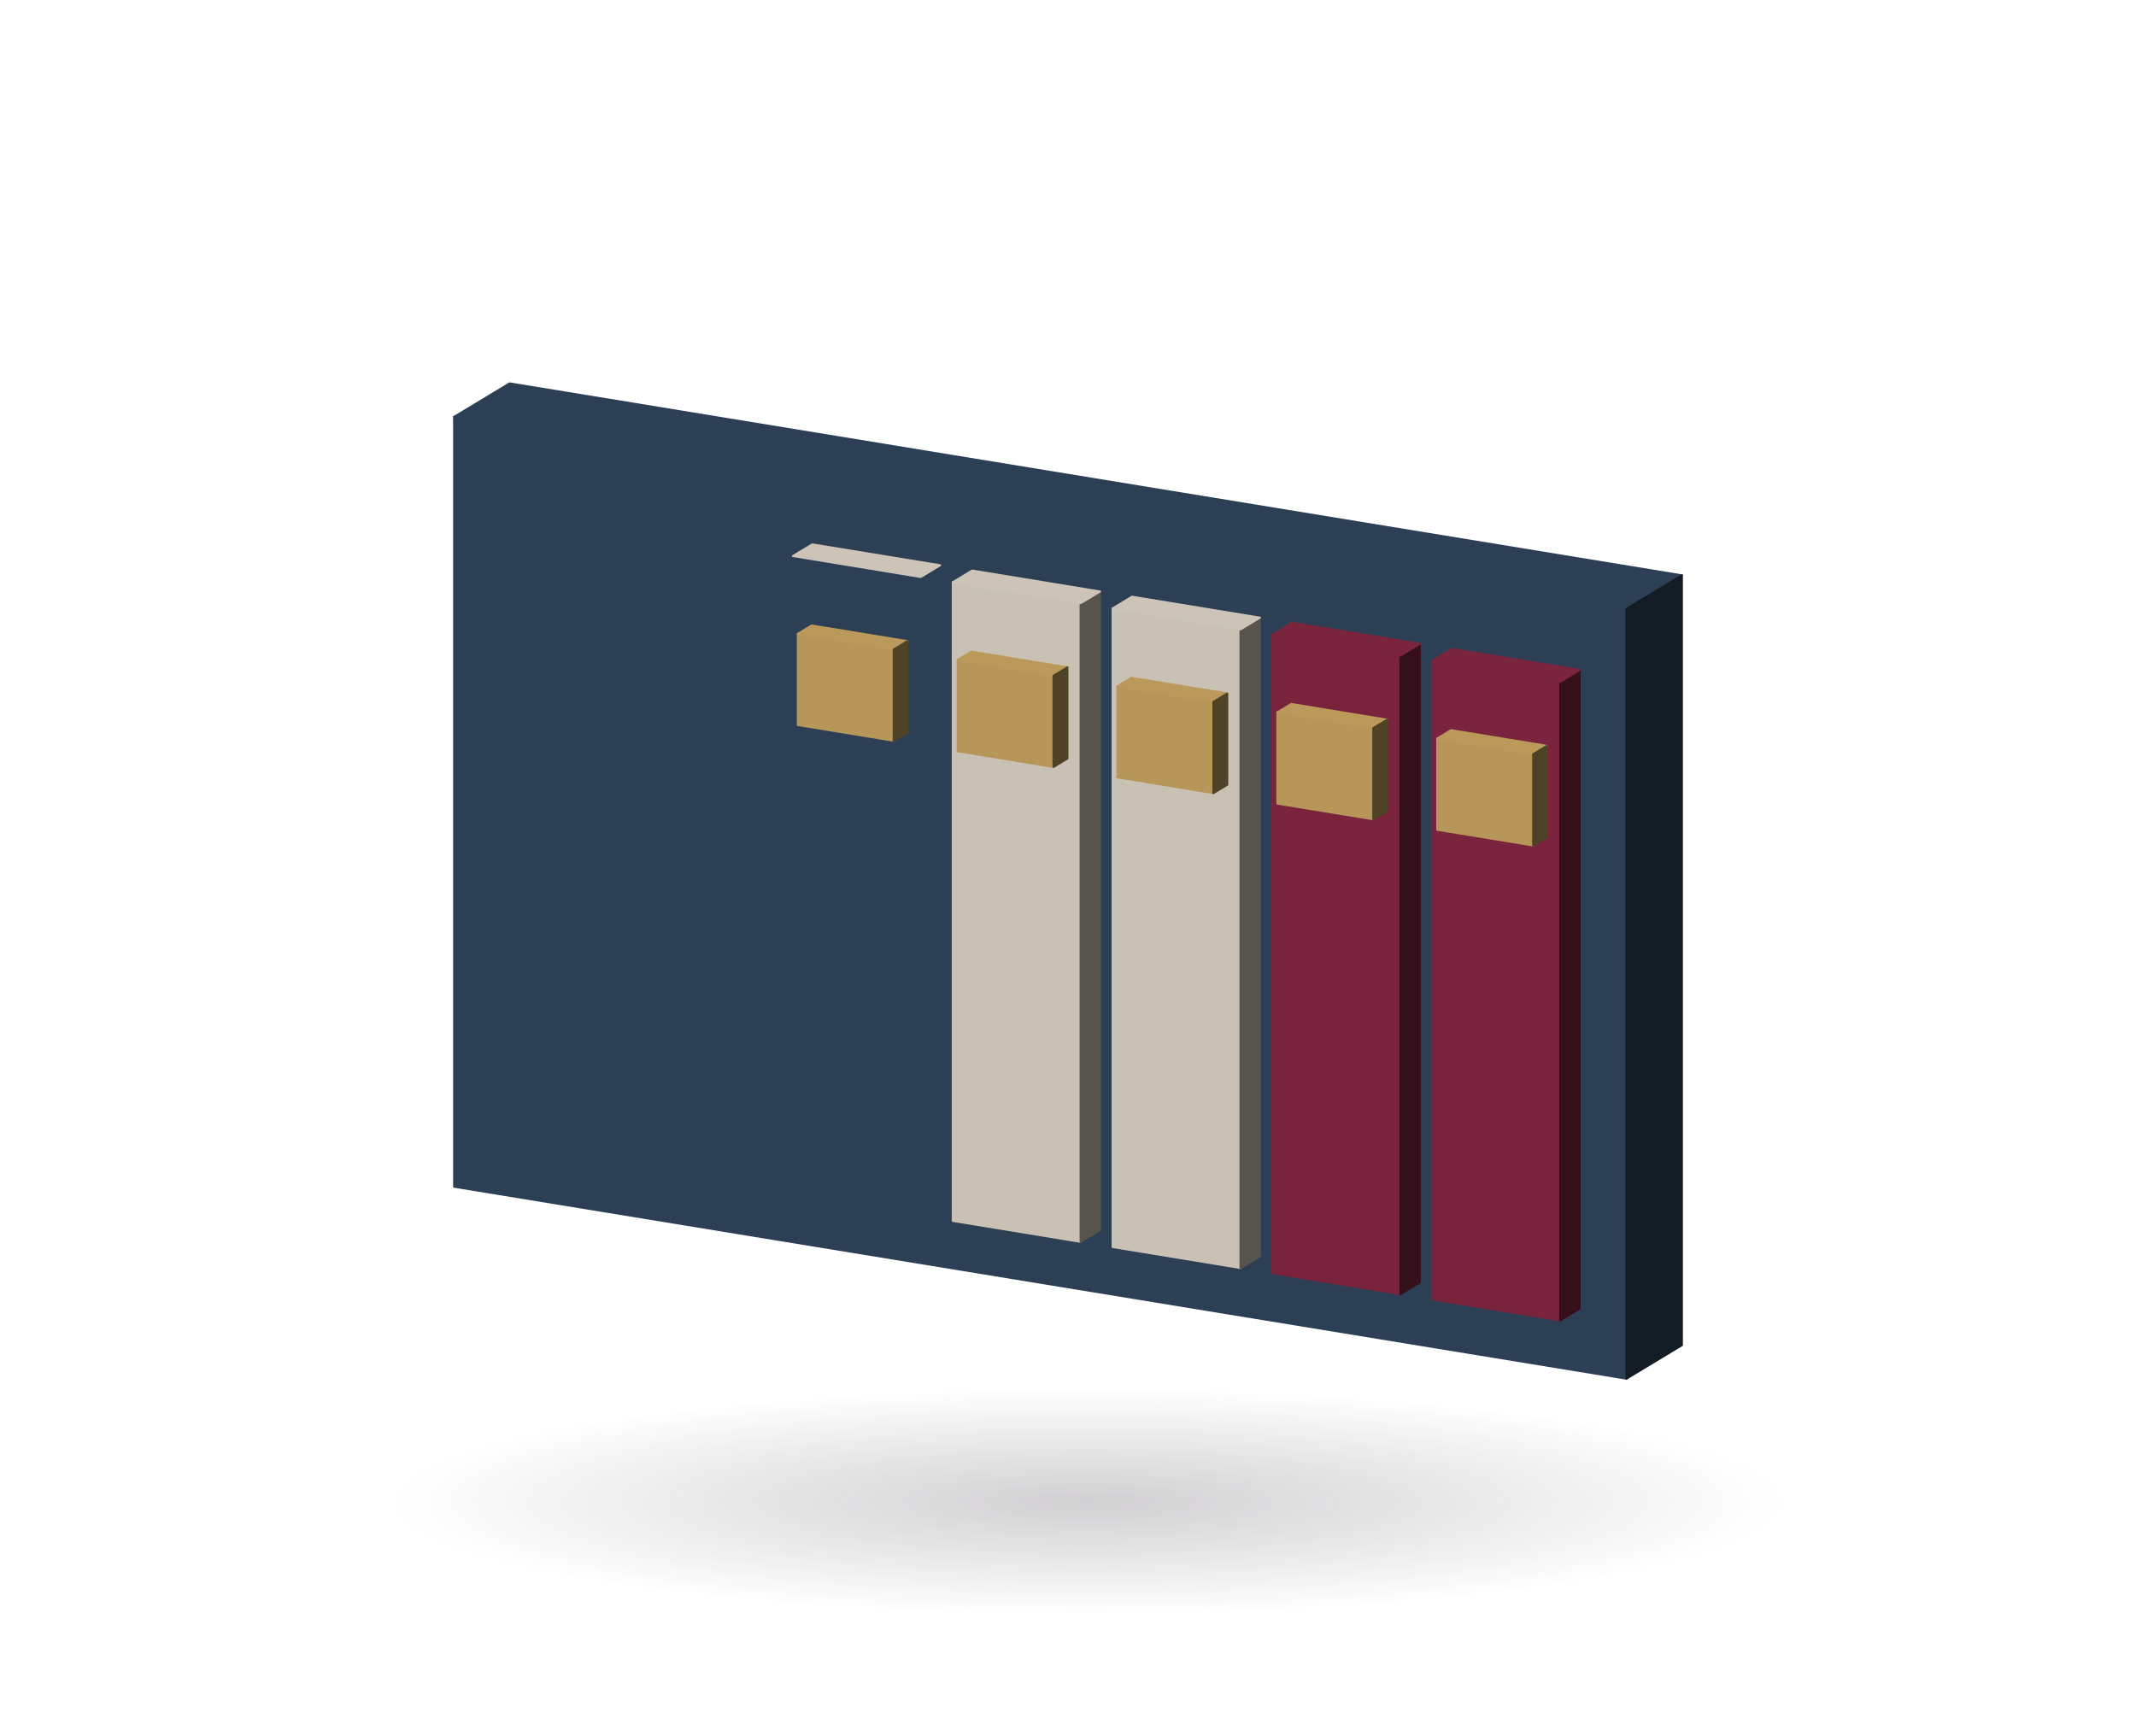
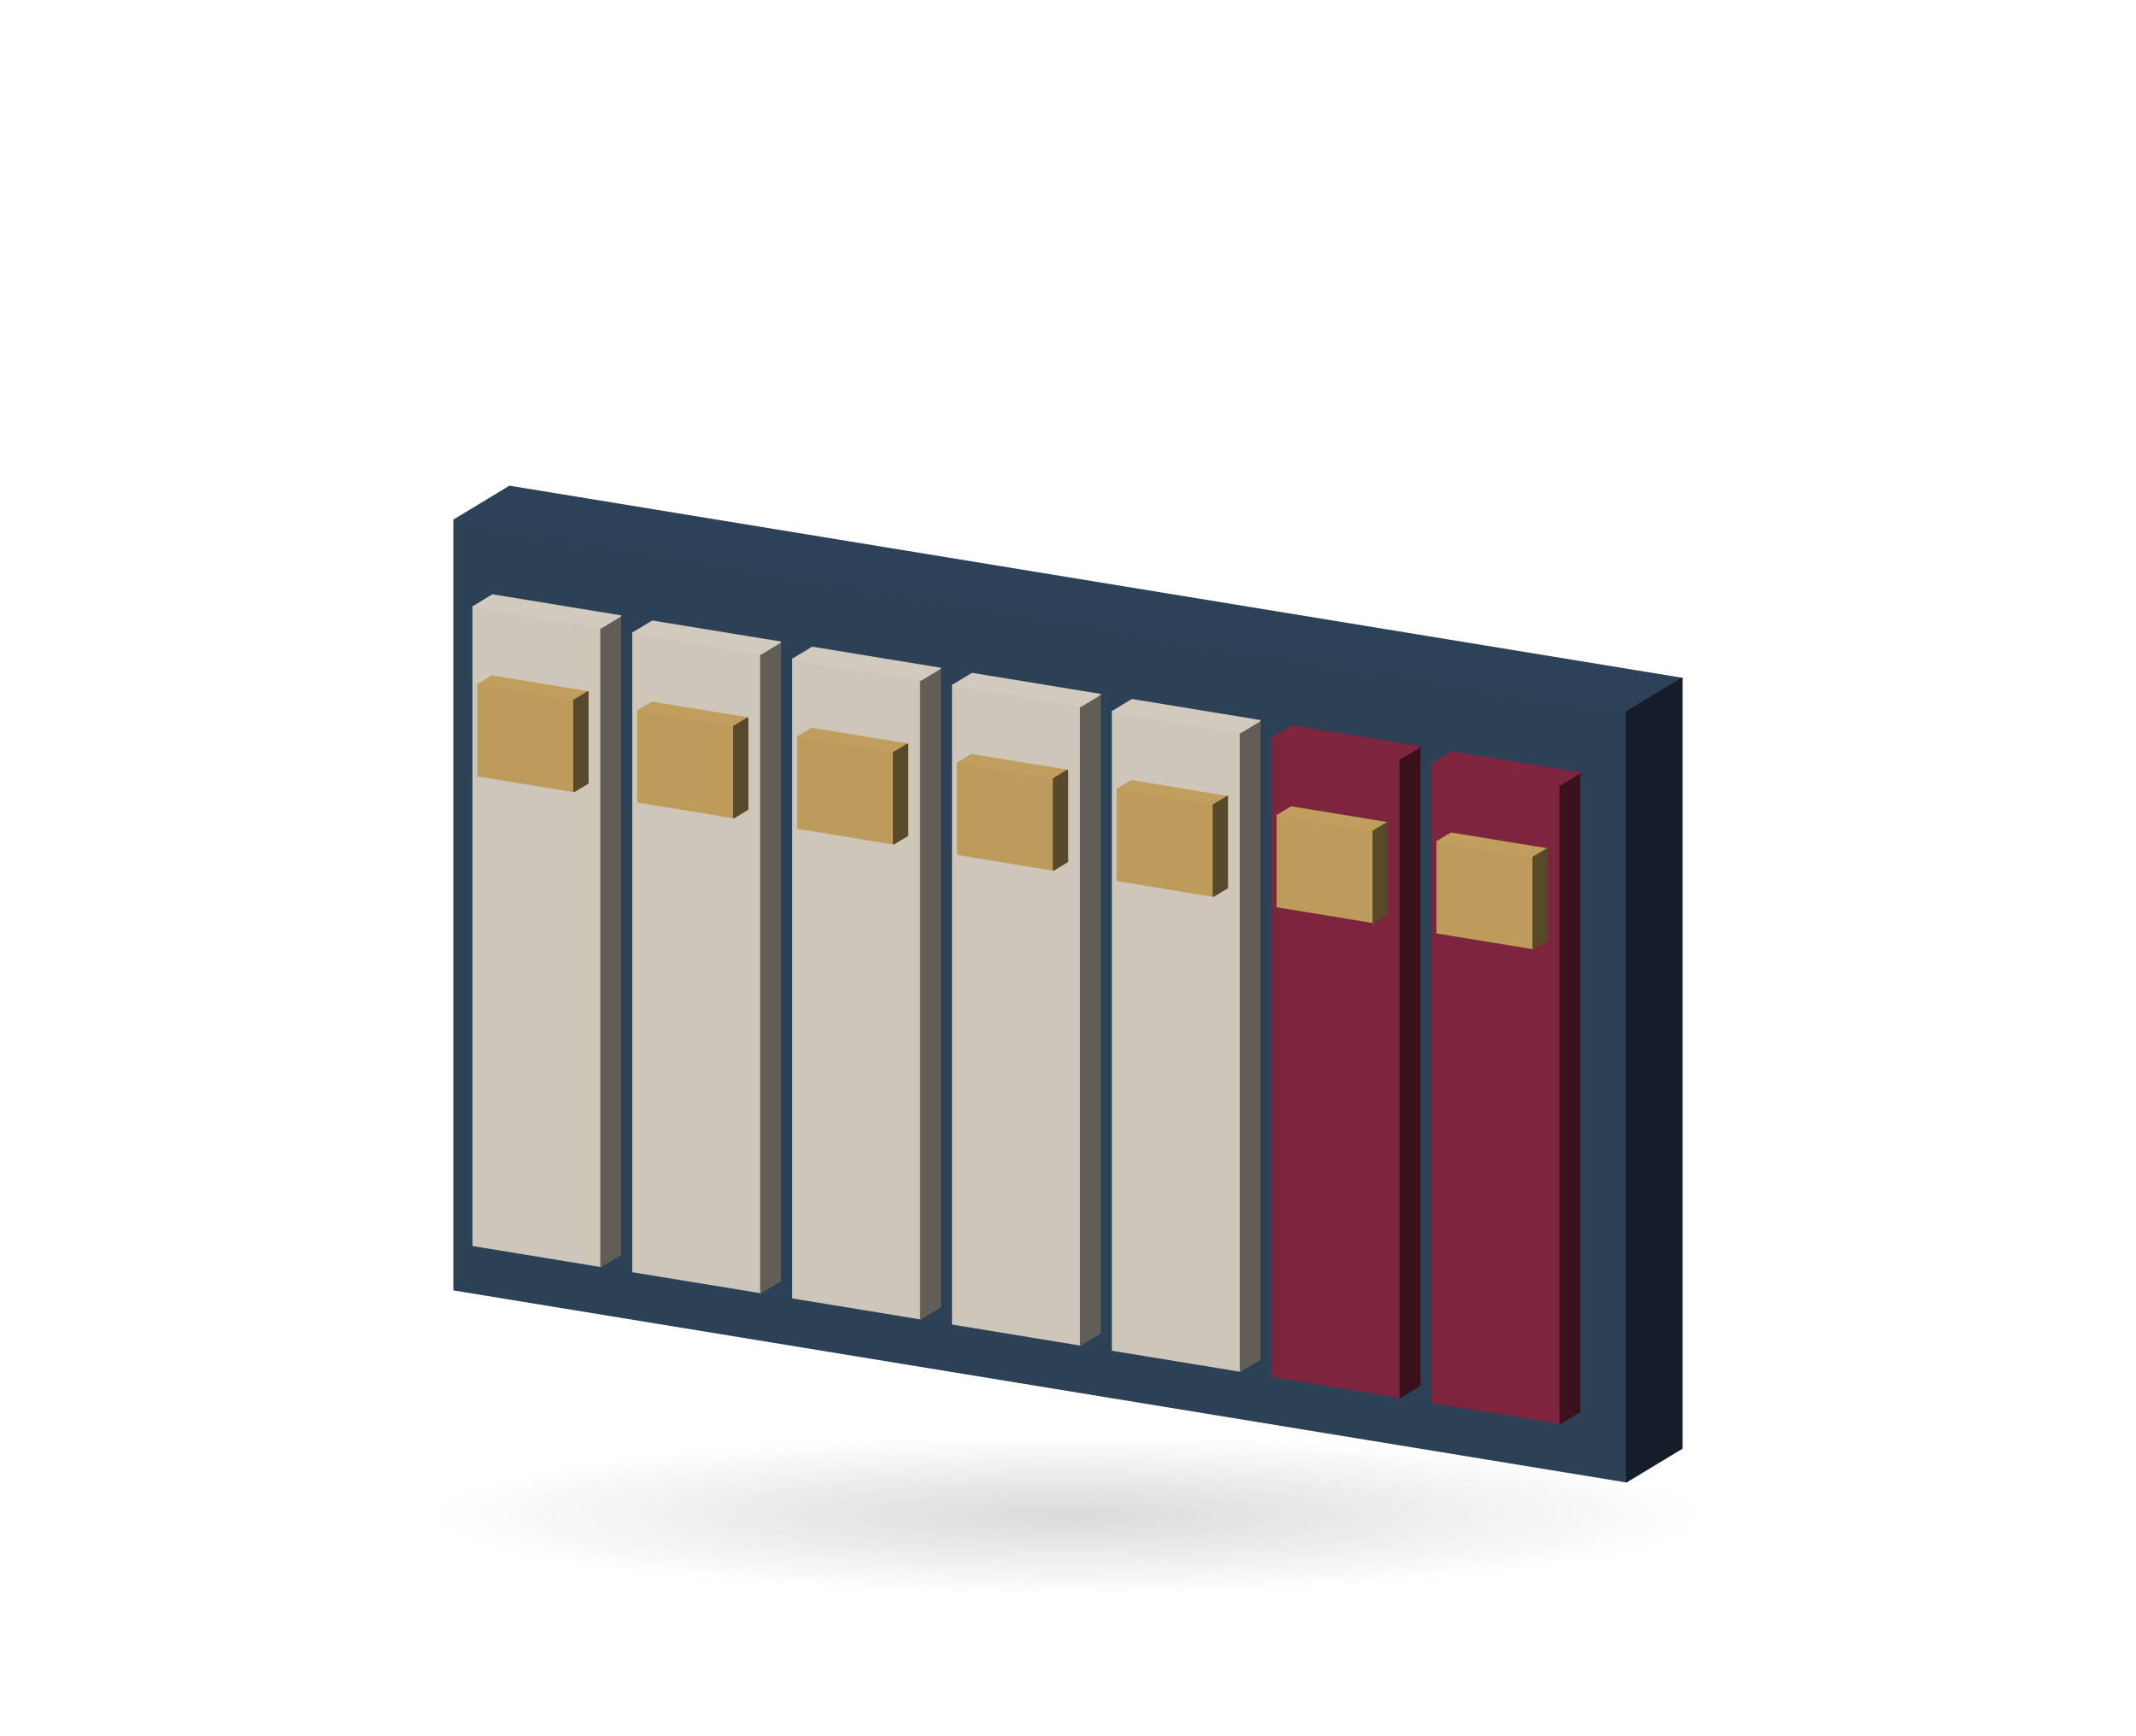
<svg xmlns="http://www.w3.org/2000/svg" viewBox="0 0 320 260" role="img" aria-labelledby="title desc">
  <defs>
    <radialGradient id="floor">
-       <stop stop-color="#383039" stop-opacity=".23" />
+       <stop stop-color="#383039" stop-opacity=".18" />
      <stop offset="1" stop-color="#383039" stop-opacity="0" />
    </radialGradient>
  </defs>
-   <ellipse cx="163" cy="225" rx="106" ry="17" fill="url(#floor)" />
-   <polygon points="70.89,171.15 90.04,174.29 90.04,78.61 70.89,75.47" fill="#c8c1b4" stroke="#c8c1b4" stroke-width=".3" stroke-linejoin="round" />
-   <polygon points="90.04,174.29 92.95,172.53 92.95,76.85 90.04,78.61" fill="#57544e" stroke="#57544e" stroke-width=".3" stroke-linejoin="round" />
-   <polygon points="94.83,175.07 113.99,178.21 113.99,82.53 94.83,79.39" fill="#c8c1b4" stroke="#c8c1b4" stroke-width=".3" stroke-linejoin="round" />
-   <polygon points="73.79,73.71 70.89,75.47 90.04,78.61 92.95,76.85" fill="#ccc4b7" stroke="#ccc4b7" stroke-width=".3" stroke-linejoin="round" />
-   <polygon points="71.62,100.79 85.99,103.14 85.99,89.47 71.62,87.12" fill="#b79759" stroke="#b79759" stroke-width=".3" stroke-linejoin="round" />
-   <polygon points="73.70,85.86 71.62,87.12 85.99,89.47 88.07,88.22" fill="#ba995a" stroke="#ba995a" stroke-width=".3" stroke-linejoin="round" />
-   <polygon points="113.99,178.21 116.90,176.45 116.90,80.77 113.99,82.53" fill="#57544e" stroke="#57544e" stroke-width=".3" stroke-linejoin="round" />
-   <polygon points="85.99,103.14 88.07,101.88 88.07,88.22 85.99,89.47" fill="#504227" stroke="#504227" stroke-width=".3" stroke-linejoin="round" />
-   <polygon points="118.78,179.00 137.94,182.13 137.94,86.45 118.78,83.31" fill="#c8c1b4" stroke="#c8c1b4" stroke-width=".3" stroke-linejoin="round" />
-   <polygon points="97.74,77.63 94.83,79.39 113.99,82.53 116.90,80.77" fill="#ccc4b7" stroke="#ccc4b7" stroke-width=".3" stroke-linejoin="round" />
-   <polygon points="95.57,104.71 109.94,107.06 109.94,93.39 95.57,91.04" fill="#b79759" stroke="#b79759" stroke-width=".3" stroke-linejoin="round" />
-   <polygon points="97.64,89.78 95.57,91.04 109.94,93.39 112.01,92.14" fill="#ba995a" stroke="#ba995a" stroke-width=".3" stroke-linejoin="round" />
-   <polygon points="137.94,182.13 140.85,180.38 140.85,84.69 137.94,86.45" fill="#57544e" stroke="#57544e" stroke-width=".3" stroke-linejoin="round" />
-   <polygon points="109.94,107.06 112.01,105.81 112.01,92.14 109.94,93.39" fill="#504227" stroke="#504227" stroke-width=".3" stroke-linejoin="round" />
-   <polygon points="68.03,177.80 243.66,206.56 243.66,91.23 68.03,62.46" fill="#2c3f54" stroke="#2c3f54" stroke-width=".3" stroke-linejoin="round" />
-   <polygon points="142.73,182.92 161.89,186.06 161.89,90.37 142.73,87.24" fill="#c8c1b4" stroke="#c8c1b4" stroke-width=".3" stroke-linejoin="round" />
-   <polygon points="121.69,81.56 118.78,83.31 137.94,86.45 140.85,84.69" fill="#ccc4b7" stroke="#ccc4b7" stroke-width=".3" stroke-linejoin="round" />
-   <polygon points="119.52,108.63 133.88,110.98 133.88,97.31 119.52,94.96" fill="#b79759" stroke="#b79759" stroke-width=".3" stroke-linejoin="round" />
-   <polygon points="121.59,93.71 119.52,94.96 133.88,97.31 135.96,96.06" fill="#ba995a" stroke="#ba995a" stroke-width=".3" stroke-linejoin="round" />
-   <polygon points="161.89,186.06 164.80,184.30 164.80,88.62 161.89,90.37" fill="#57544e" stroke="#57544e" stroke-width=".3" stroke-linejoin="round" />
-   <polygon points="133.88,110.98 135.96,109.73 135.96,96.06 133.88,97.31" fill="#504227" stroke="#504227" stroke-width=".3" stroke-linejoin="round" />
-   <polygon points="76.34,57.44 68.03,62.46 243.66,91.23 251.97,86.20" fill="#2c3f55" stroke="#2c3f55" stroke-width=".3" stroke-linejoin="round" />
-   <polygon points="166.68,186.84 185.84,189.98 185.84,94.30 166.68,91.16" fill="#c8c1b4" stroke="#c8c1b4" stroke-width=".3" stroke-linejoin="round" />
-   <polygon points="145.64,85.48 142.73,87.24 161.89,90.37 164.80,88.62" fill="#ccc4b7" stroke="#ccc4b7" stroke-width=".3" stroke-linejoin="round" />
-   <polygon points="143.46,112.55 157.83,114.91 157.83,101.24 143.46,98.88" fill="#b79759" stroke="#b79759" stroke-width=".3" stroke-linejoin="round" />
-   <polygon points="145.54,97.63 143.46,98.88 157.83,101.24 159.91,99.98" fill="#ba995a" stroke="#ba995a" stroke-width=".3" stroke-linejoin="round" />
-   <polygon points="185.84,189.98 188.75,188.22 188.75,92.54 185.84,94.30" fill="#57544e" stroke="#57544e" stroke-width=".3" stroke-linejoin="round" />
-   <polygon points="157.83,114.91 159.91,113.65 159.91,99.98 157.83,101.24" fill="#504227" stroke="#504227" stroke-width=".3" stroke-linejoin="round" />
-   <polygon points="190.63,190.76 209.79,193.90 209.79,98.22 190.63,95.08" fill="#79243c" stroke="#79243c" stroke-width=".3" stroke-linejoin="round" />
-   <polygon points="169.59,89.40 166.68,91.16 185.84,94.30 188.75,92.54" fill="#ccc4b7" stroke="#ccc4b7" stroke-width=".3" stroke-linejoin="round" />
-   <polygon points="167.41,116.47 181.78,118.83 181.78,105.16 167.41,102.81" fill="#b79759" stroke="#b79759" stroke-width=".3" stroke-linejoin="round" />
-   <polygon points="169.49,101.55 167.41,102.81 181.78,105.16 183.86,103.90" fill="#ba995a" stroke="#ba995a" stroke-width=".3" stroke-linejoin="round" />
-   <polygon points="209.79,193.90 212.70,192.14 212.70,96.46 209.79,98.22" fill="#350f1a" stroke="#350f1a" stroke-width=".3" stroke-linejoin="round" />
-   <polygon points="181.78,118.83 183.86,117.57 183.86,103.90 181.78,105.16" fill="#504227" stroke="#504227" stroke-width=".3" stroke-linejoin="round" />
-   <polygon points="243.66,206.56 251.97,201.54 251.97,86.20 243.66,91.23" fill="#131b24" stroke="#131b24" stroke-width=".3" stroke-linejoin="round" />
-   <polygon points="214.58,194.68 233.74,197.82 233.74,102.14 214.58,99.00" fill="#79243c" stroke="#79243c" stroke-width=".3" stroke-linejoin="round" />
-   <polygon points="193.54,93.32 190.63,95.08 209.79,98.22 212.70,96.46" fill="#7b243d" stroke="#7b243d" stroke-width=".3" stroke-linejoin="round" />
-   <polygon points="191.36,120.40 205.73,122.75 205.73,109.08 191.36,106.73" fill="#b79759" stroke="#b79759" stroke-width=".3" stroke-linejoin="round" />
-   <polygon points="193.44,105.47 191.36,106.73 205.73,109.08 207.81,107.83" fill="#ba995a" stroke="#ba995a" stroke-width=".3" stroke-linejoin="round" />
-   <polygon points="233.74,197.82 236.65,196.06 236.65,100.38 233.74,102.14" fill="#350f1a" stroke="#350f1a" stroke-width=".3" stroke-linejoin="round" />
-   <polygon points="205.73,122.75 207.81,121.49 207.81,107.83 205.73,109.08" fill="#504227" stroke="#504227" stroke-width=".3" stroke-linejoin="round" />
-   <polygon points="217.49,97.24 214.58,99.00 233.74,102.14 236.65,100.38" fill="#7b243d" stroke="#7b243d" stroke-width=".3" stroke-linejoin="round" />
-   <polygon points="215.31,124.32 229.68,126.67 229.68,113.00 215.31,110.65" fill="#b79759" stroke="#b79759" stroke-width=".3" stroke-linejoin="round" />
-   <polygon points="217.39,109.39 215.31,110.65 229.68,113.00 231.76,111.75" fill="#ba995a" stroke="#ba995a" stroke-width=".3" stroke-linejoin="round" />
-   <polygon points="229.68,126.67 231.76,125.42 231.76,111.75 229.68,113.00" fill="#504227" stroke="#504227" stroke-width=".3" stroke-linejoin="round" />
+   <ellipse cx="160" cy="227" rx="95" ry="12" fill="url(#floor)" />
+   <polygon points="68.03,193.24 243.66,222.00 243.66,106.67 68.03,77.91" fill="#2c4056" stroke="#2c4056" stroke-width=".22" stroke-linejoin="round" />
+   <polygon points="76.34,72.88 68.03,77.91 243.66,106.67 251.97,101.65" fill="#2d4158" stroke="#2d4158" stroke-width=".22" stroke-linejoin="round" />
+   <polygon points="243.66,222.00 251.97,216.98 251.97,101.65 243.66,106.67" fill="#151e28" stroke="#151e28" stroke-width=".22" stroke-linejoin="round" />
+   <polygon points="70.89,186.59 90.04,189.73 90.04,94.05 70.89,90.91" fill="#cec6b9" stroke="#cec6b9" stroke-width=".22" stroke-linejoin="round" />
+   <polygon points="90.04,189.73 92.95,187.97 92.95,92.29 90.04,94.05" fill="#615d57" stroke="#615d57" stroke-width=".22" stroke-linejoin="round" />
+   <polygon points="73.79,89.15 70.89,90.91 90.04,94.05 92.95,92.29" fill="#d2cabc" stroke="#d2cabc" stroke-width=".22" stroke-linejoin="round" />
+   <polygon points="71.62,116.23 85.99,118.58 85.99,104.91 71.62,102.56" fill="#bc9b5b" stroke="#bc9b5b" stroke-width=".22" stroke-linejoin="round" />
+   <polygon points="73.70,101.30 71.62,102.56 85.99,104.91 88.07,103.66" fill="#c09e5d" stroke="#c09e5d" stroke-width=".22" stroke-linejoin="round" />
+   <polygon points="85.99,118.58 88.07,117.33 88.07,103.66 85.99,104.91" fill="#58492b" stroke="#58492b" stroke-width=".22" stroke-linejoin="round" />
+   <polygon points="94.83,190.52 113.99,193.65 113.99,97.97 94.83,94.83" fill="#cec6b9" stroke="#cec6b9" stroke-width=".22" stroke-linejoin="round" />
+   <polygon points="113.99,193.65 116.90,191.90 116.90,96.21 113.99,97.97" fill="#615d57" stroke="#615d57" stroke-width=".22" stroke-linejoin="round" />
+   <polygon points="97.74,93.08 94.83,94.83 113.99,97.97 116.90,96.21" fill="#d2cabc" stroke="#d2cabc" stroke-width=".22" stroke-linejoin="round" />
+   <polygon points="95.57,120.15 109.94,122.50 109.94,108.83 95.57,106.48" fill="#bc9b5b" stroke="#bc9b5b" stroke-width=".22" stroke-linejoin="round" />
+   <polygon points="97.64,105.23 95.57,106.48 109.94,108.83 112.01,107.58" fill="#c09e5d" stroke="#c09e5d" stroke-width=".22" stroke-linejoin="round" />
+   <polygon points="109.94,122.50 112.01,121.25 112.01,107.58 109.94,108.83" fill="#58492b" stroke="#58492b" stroke-width=".22" stroke-linejoin="round" />
+   <polygon points="118.78,194.44 137.94,197.58 137.94,101.89 118.78,98.76" fill="#cec6b9" stroke="#cec6b9" stroke-width=".22" stroke-linejoin="round" />
+   <polygon points="137.94,197.58 140.85,195.82 140.85,100.14 137.94,101.89" fill="#615d57" stroke="#615d57" stroke-width=".22" stroke-linejoin="round" />
+   <polygon points="121.69,97.00 118.78,98.76 137.94,101.89 140.85,100.14" fill="#d2cabc" stroke="#d2cabc" stroke-width=".22" stroke-linejoin="round" />
+   <polygon points="119.52,124.07 133.88,126.43 133.88,112.76 119.52,110.40" fill="#bc9b5b" stroke="#bc9b5b" stroke-width=".22" stroke-linejoin="round" />
+   <polygon points="121.59,109.15 119.52,110.40 133.88,112.76 135.96,111.50" fill="#c09e5d" stroke="#c09e5d" stroke-width=".22" stroke-linejoin="round" />
+   <polygon points="133.88,126.43 135.96,125.17 135.96,111.50 133.88,112.76" fill="#58492b" stroke="#58492b" stroke-width=".22" stroke-linejoin="round" />
+   <polygon points="142.73,198.36 161.89,201.50 161.89,105.82 142.73,102.68" fill="#cec6b9" stroke="#cec6b9" stroke-width=".22" stroke-linejoin="round" />
+   <polygon points="161.89,201.50 164.80,199.74 164.80,104.06 161.89,105.82" fill="#615d57" stroke="#615d57" stroke-width=".22" stroke-linejoin="round" />
+   <polygon points="145.64,100.92 142.73,102.68 161.89,105.82 164.80,104.06" fill="#d2cabc" stroke="#d2cabc" stroke-width=".22" stroke-linejoin="round" />
+   <polygon points="143.46,127.99 157.83,130.35 157.83,116.68 143.46,114.33" fill="#bc9b5b" stroke="#bc9b5b" stroke-width=".22" stroke-linejoin="round" />
+   <polygon points="145.54,113.07 143.46,114.33 157.83,116.68 159.91,115.42" fill="#c09e5d" stroke="#c09e5d" stroke-width=".22" stroke-linejoin="round" />
+   <polygon points="157.83,130.35 159.91,129.09 159.91,115.42 157.83,116.68" fill="#58492b" stroke="#58492b" stroke-width=".22" stroke-linejoin="round" />
+   <polygon points="166.68,202.28 185.84,205.42 185.84,109.74 166.68,106.60" fill="#cec6b9" stroke="#cec6b9" stroke-width=".22" stroke-linejoin="round" />
+   <polygon points="185.84,205.42 188.75,203.66 188.75,107.98 185.84,109.74" fill="#615d57" stroke="#615d57" stroke-width=".22" stroke-linejoin="round" />
+   <polygon points="169.59,104.84 166.68,106.60 185.84,109.74 188.75,107.98" fill="#d2cabc" stroke="#d2cabc" stroke-width=".22" stroke-linejoin="round" />
+   <polygon points="167.41,131.92 181.78,134.27 181.78,120.60 167.41,118.25" fill="#bc9b5b" stroke="#bc9b5b" stroke-width=".22" stroke-linejoin="round" />
+   <polygon points="169.49,116.99 167.41,118.25 181.78,120.60 183.86,119.35" fill="#c09e5d" stroke="#c09e5d" stroke-width=".22" stroke-linejoin="round" />
+   <polygon points="181.78,134.27 183.86,133.01 183.86,119.35 181.78,120.60" fill="#58492b" stroke="#58492b" stroke-width=".22" stroke-linejoin="round" />
+   <polygon points="190.63,206.20 209.79,209.34 209.79,113.66 190.63,110.52" fill="#7c253d" stroke="#7c253d" stroke-width=".22" stroke-linejoin="round" />
+   <polygon points="209.79,209.34 212.70,207.58 212.70,111.90 209.79,113.66" fill="#3a111d" stroke="#3a111d" stroke-width=".22" stroke-linejoin="round" />
+   <polygon points="193.54,108.76 190.63,110.52 209.79,113.66 212.70,111.90" fill="#7f253e" stroke="#7f253e" stroke-width=".22" stroke-linejoin="round" />
+   <polygon points="191.36,135.84 205.73,138.19 205.73,124.52 191.36,122.17" fill="#bc9b5b" stroke="#bc9b5b" stroke-width=".22" stroke-linejoin="round" />
+   <polygon points="193.44,120.91 191.36,122.17 205.73,124.52 207.81,123.27" fill="#c09e5d" stroke="#c09e5d" stroke-width=".22" stroke-linejoin="round" />
+   <polygon points="205.73,138.19 207.81,136.94 207.81,123.27 205.73,124.52" fill="#58492b" stroke="#58492b" stroke-width=".22" stroke-linejoin="round" />
+   <polygon points="214.58,210.13 233.74,213.26 233.74,117.58 214.58,114.44" fill="#7c253d" stroke="#7c253d" stroke-width=".22" stroke-linejoin="round" />
+   <polygon points="233.74,213.26 236.65,211.51 236.65,115.82 233.74,117.58" fill="#3a111d" stroke="#3a111d" stroke-width=".22" stroke-linejoin="round" />
+   <polygon points="217.49,112.69 214.58,114.44 233.74,117.58 236.65,115.82" fill="#7f253e" stroke="#7f253e" stroke-width=".22" stroke-linejoin="round" />
+   <polygon points="215.31,139.76 229.68,142.11 229.68,128.45 215.31,126.09" fill="#bc9b5b" stroke="#bc9b5b" stroke-width=".22" stroke-linejoin="round" />
+   <polygon points="217.39,124.84 215.31,126.09 229.68,128.45 231.76,127.19" fill="#c09e5d" stroke="#c09e5d" stroke-width=".22" stroke-linejoin="round" />
+   <polygon points="229.68,142.11 231.76,140.86 231.76,127.19 229.68,128.45" fill="#58492b" stroke="#58492b" stroke-width=".22" stroke-linejoin="round" />
</svg>
